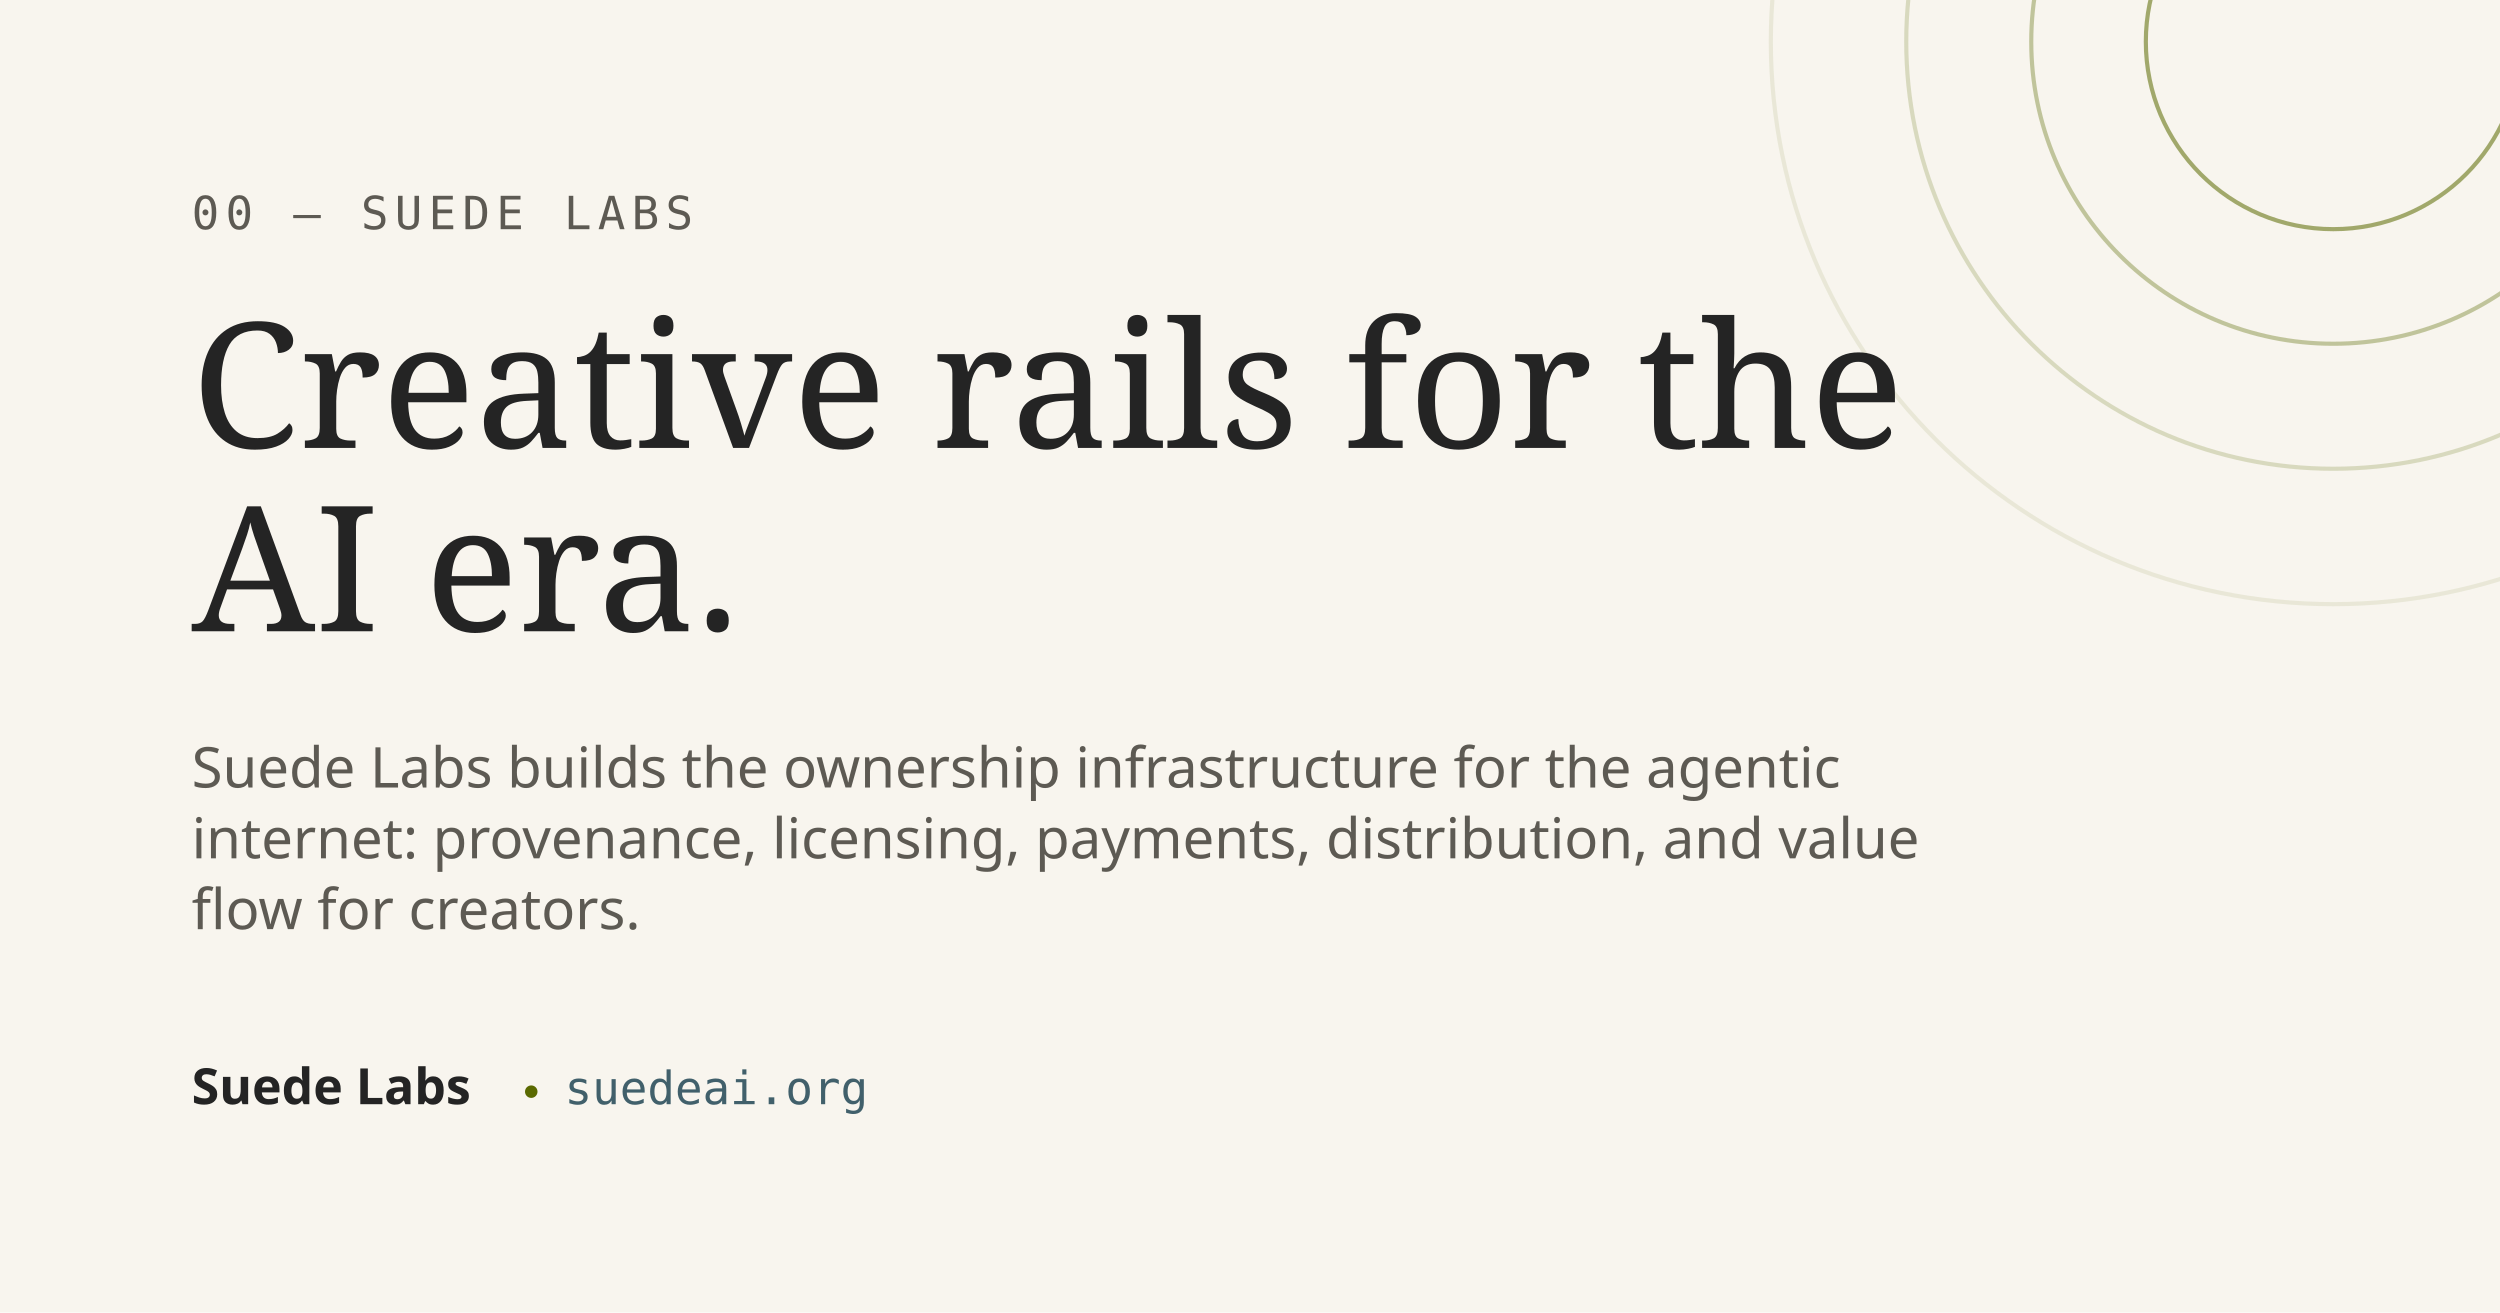
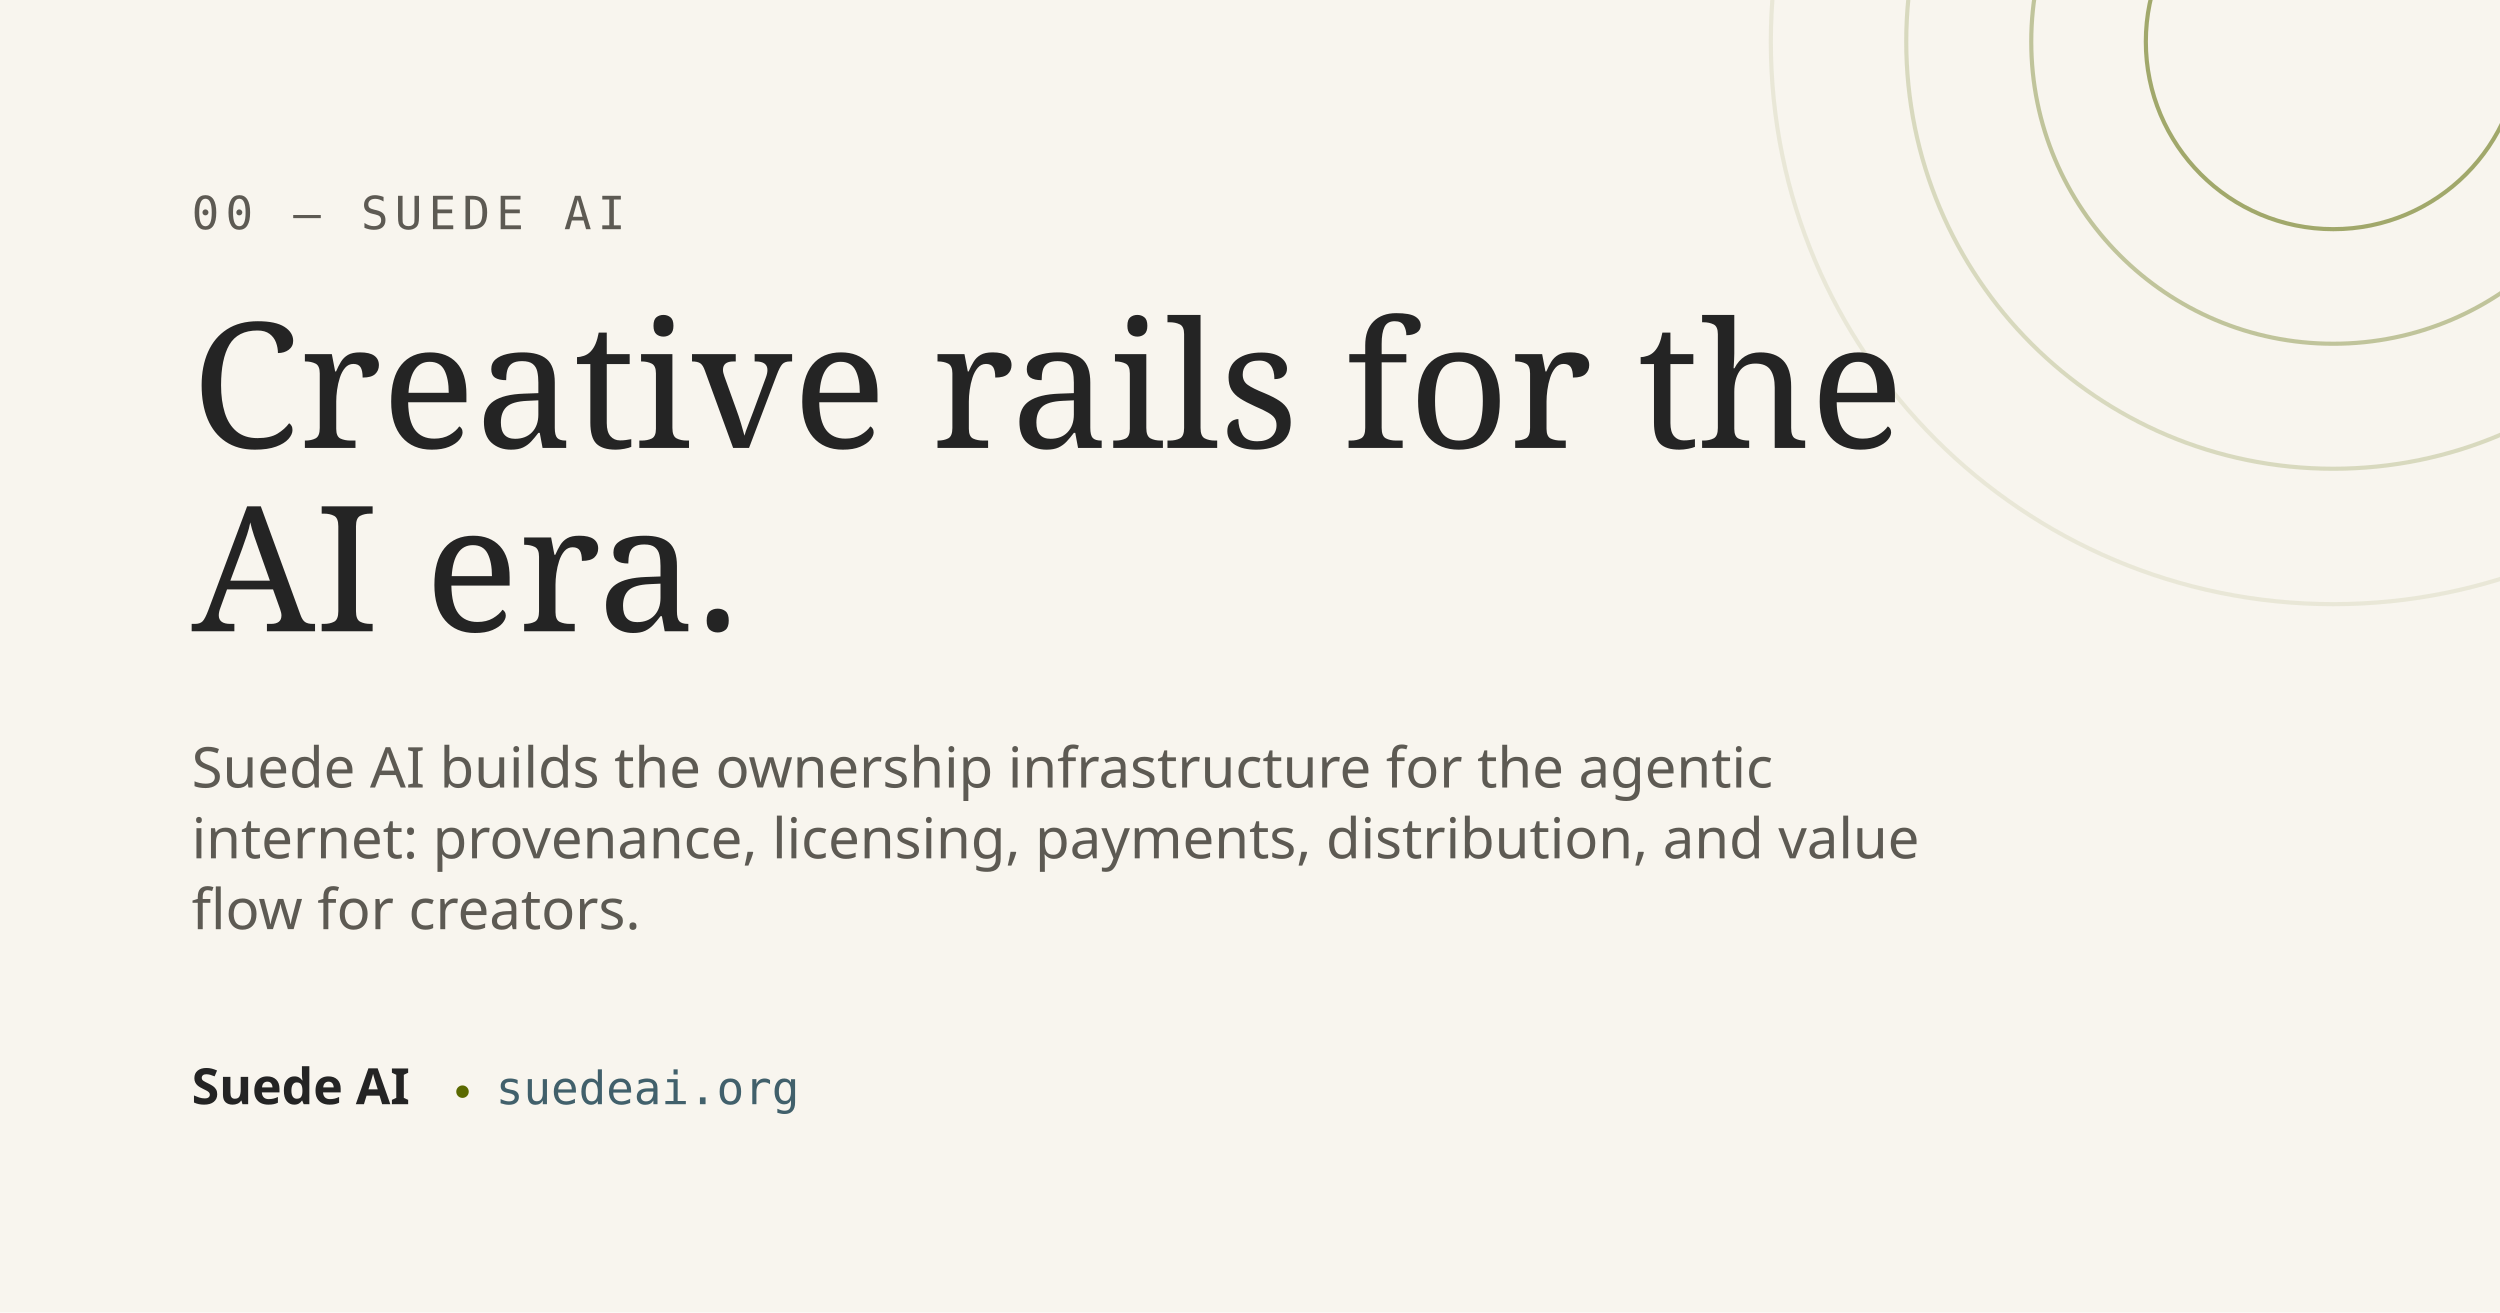
<svg xmlns="http://www.w3.org/2000/svg" width="1200" height="630" viewBox="0 0 1200 630" role="img" aria-labelledby="title desc">
  <rect width="1200" height="630" fill="#f8f5ee" />
  <g stroke="#5a6900" fill="none">
    <circle cx="1120" cy="20" r="90" stroke-width="2" opacity="0.55" />
    <circle cx="1120" cy="20" r="145" stroke-width="2" opacity="0.35" />
    <circle cx="1120" cy="20" r="205" stroke-width="2" opacity="0.2" />
    <circle cx="1120" cy="20" r="270" stroke-width="2" opacity="0.1" />
  </g>
-   <text x="92" y="110" fill="#5d5a53" font-family="'Geist Mono', ui-monospace, monospace" font-size="22" letter-spacing="3">00 — SUEDE LABS</text>
+   <text x="92" y="110" fill="#5d5a53" font-family="'Geist Mono', ui-monospace, monospace" font-size="22" letter-spacing="3">00 — SUEDE AI</text>
  <text x="92" y="215" fill="#242424" font-family="'Instrument Serif', Georgia, serif" font-size="84">Creative rails for the</text>
  <text x="92" y="303" fill="#242424" font-family="'Instrument Serif', Georgia, serif" font-size="84">AI era.</text>
  <text x="92" y="378" fill="#5d5a53" font-family="Geist, ui-sans-serif, sans-serif" font-size="27">
-     <tspan x="92" dy="0">Suede Labs builds the ownership infrastructure for the agentic</tspan>
+     <tspan x="92" dy="0">Suede AI builds the ownership infrastructure for the agentic</tspan>
    <tspan x="92" dy="34">internet: provenance, licensing, payments, distribution, and value</tspan>
    <tspan x="92" dy="34">flow for creators.</tspan>
  </text>
-   <text x="92" y="530" fill="#242424" font-family="Geist, sans-serif" font-size="24" font-weight="600">Suede Labs</text>
-   <circle cx="255" cy="524" r="3" fill="#5a6900" />
-   <text x="271" y="530" fill="#41606b" font-family="'Geist Mono', ui-monospace, monospace" font-size="22">suedeai.org</text>
+   <text x="92" y="530" fill="#242424" font-family="Geist, sans-serif" font-size="24" font-weight="600">Suede AI</text>
+   <circle cx="222" cy="524" r="3" fill="#5a6900" />
+   <text x="238" y="530" fill="#41606b" font-family="'Geist Mono', ui-monospace, monospace" font-size="22">suedeai.org</text>
</svg>
